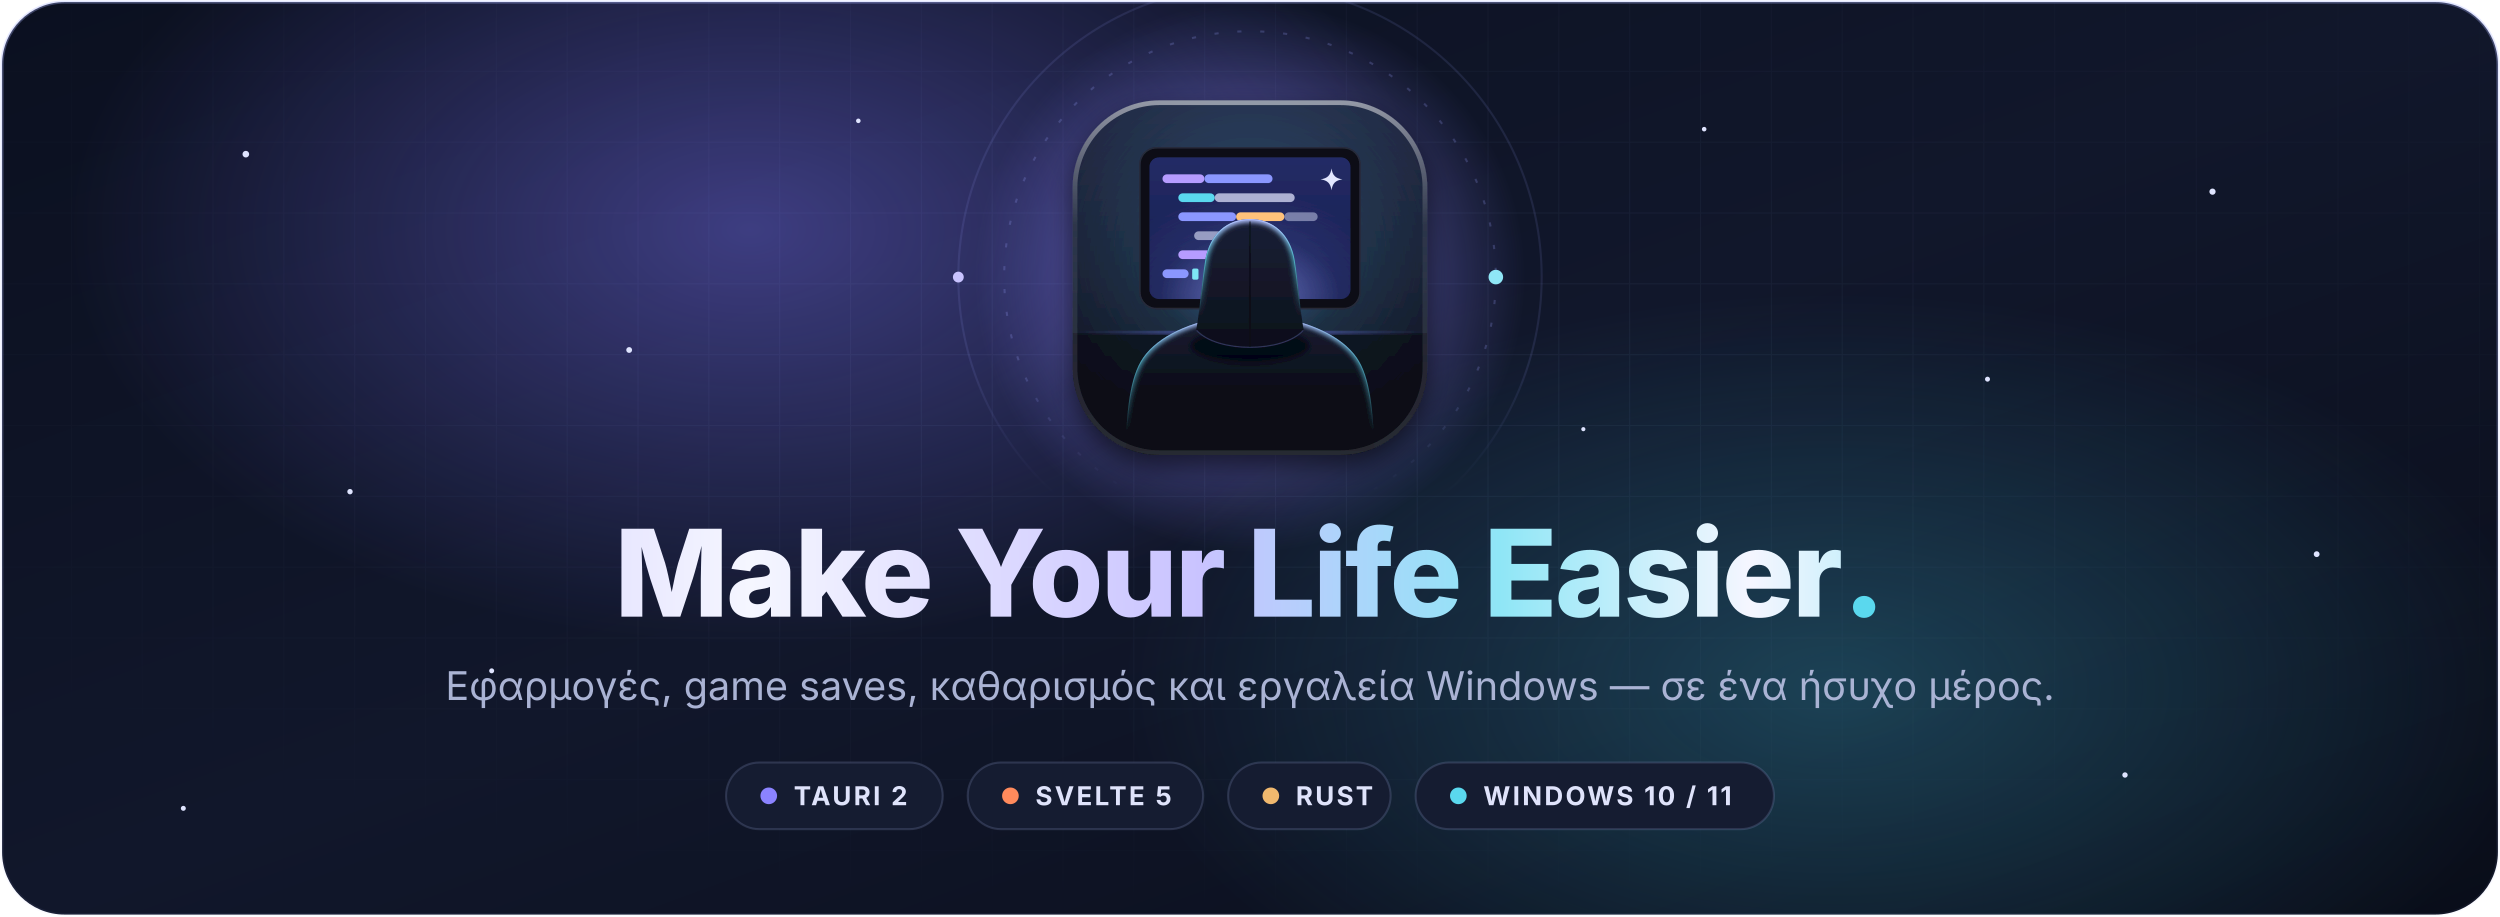
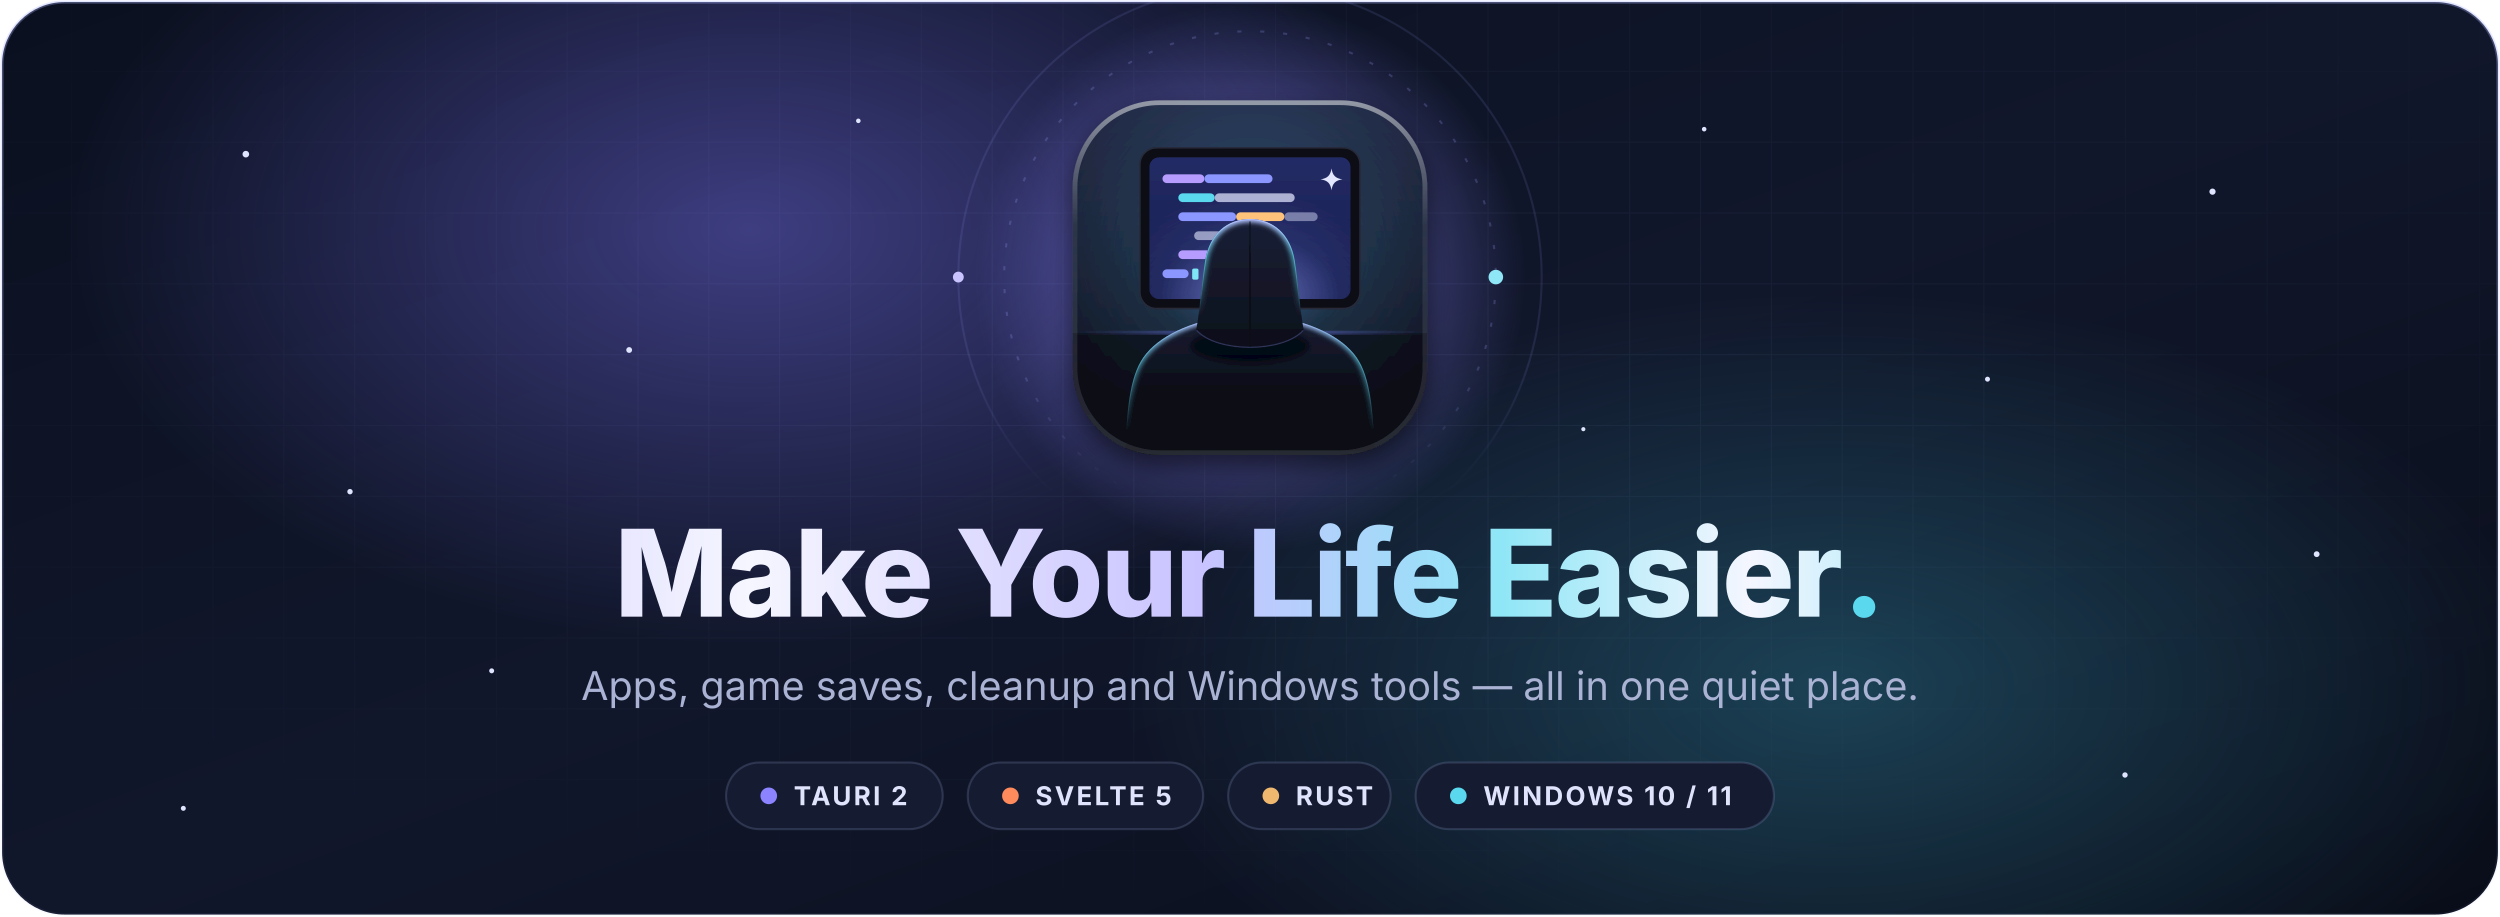
<svg xmlns="http://www.w3.org/2000/svg" width="1200" height="440" viewBox="0 0 1200 440" role="img" aria-labelledby="t d">
  <style>
    .glow-a { animation: drift-a 14s ease-in-out infinite alternate; }
    .glow-b { animation: drift-b 17s ease-in-out infinite alternate; }
    .star { animation: twinkle 4s ease-in-out infinite; }
    .halo { transform-box: fill-box; transform-origin: center; animation: pulse 4.5s ease-in-out infinite; }
    .orbit { transform-origin: 600px 133px; animation: spin 26s linear infinite; }
    .orbit.rev { animation-duration: 38s; animation-direction: reverse; }
    .ln { transform-box: fill-box; transform-origin: left center; animation: type 7s cubic-bezier(.3,.7,.3,1) infinite both; }
    .cursor { animation: blink 1s steps(1) infinite; }
    .spark { transform-box: fill-box; transform-origin: center; animation: sparkle 3.2s ease-in-out infinite; }
    .coder { animation: bob 2.4s ease-in-out infinite; }
    .screen-glow { animation: flicker 5s ease-in-out infinite; }
    .chip-dot { transform-box: fill-box; transform-origin: center; animation: pulse 2.6s ease-in-out infinite; }
    .rise { animation: rise 1s cubic-bezier(.2,.8,.2,1) both; }
    @keyframes drift-a { to { transform: translate(90px, 30px); } }
    @keyframes drift-b { to { transform: translate(-110px, -26px); } }
    @keyframes twinkle { 0%, 100% { opacity: .15; } 50% { opacity: .9; } }
    @keyframes pulse { 0%, 100% { transform: scale(.92); opacity: .65; } 50% { transform: scale(1.06); opacity: 1; } }
    @keyframes spin { to { transform: rotate(360deg); } }
    @keyframes type {
      0% { transform: scaleX(0); opacity: 1; }
      9% { transform: scaleX(1); }
      82% { transform: scaleX(1); opacity: 1; }
      92%, 100% { transform: scaleX(1); opacity: 0; }
    }
    @keyframes blink { 50% { opacity: 0; } }
    @keyframes sparkle { 0%, 100% { transform: scale(.7) rotate(0deg); opacity: .6; } 50% { transform: scale(1.15) rotate(90deg); opacity: 1; } }
    @keyframes bob { 0%, 100% { transform: translateY(0); } 50% { transform: translateY(-14px); } }
    @keyframes flicker { 0%, 100% { opacity: .8; } 45% { opacity: 1; } 55% { opacity: .7; } }
    @keyframes rise { from { opacity: 0; transform: translateY(14px); } }
    @media (prefers-reduced-motion: reduce) { * { animation: none !important; } }
  </style>
  <defs>
    <linearGradient id="bg" x1="0" y1="0" x2="1" y2="1">
      <stop stop-color="#0b1020" />
      <stop offset=".5" stop-color="#11172b" />
      <stop offset="1" stop-color="#090d19" />
    </linearGradient>
    <radialGradient id="glow-indigo">
      <stop stop-color="#7f76ff" stop-opacity=".42" />
      <stop offset="1" stop-color="#7f76ff" stop-opacity="0" />
    </radialGradient>
    <radialGradient id="glow-cyan">
      <stop stop-color="#45c8e6" stop-opacity=".26" />
      <stop offset="1" stop-color="#45c8e6" stop-opacity="0" />
    </radialGradient>
    <radialGradient id="halo">
      <stop offset=".45" stop-color="#8b83ff" stop-opacity=".42" />
      <stop offset="1" stop-color="#8b83ff" stop-opacity="0" />
    </radialGradient>
    <radialGradient id="grid-fade" cx=".5" cy=".38" r=".62">
      <stop stop-color="#fff" />
      <stop offset="1" stop-color="#fff" stop-opacity="0" />
    </radialGradient>
    <mask id="grid-mask">
      <rect width="1200" height="440" fill="url(#grid-fade)" />
    </mask>
    <pattern id="grid" width="34" height="34" patternUnits="userSpaceOnUse">
      <path d="M34 0H0v34" fill="none" stroke="#8e9bd0" stroke-opacity=".09" />
    </pattern>
    <linearGradient id="title" x1="360" y1="0" x2="840" y2="0" gradientUnits="userSpaceOnUse" spreadMethod="reflect">
      <stop stop-color="#f5f6ff" />
      <stop offset=".45" stop-color="#c9c3ff" />
      <stop offset=".75" stop-color="#8fe6f6" />
      <stop offset="1" stop-color="#f5f6ff" />
      <animateTransform attributeName="gradientTransform" type="translate" values="0 0; 480 0" dur="7s" repeatCount="indefinite" />
    </linearGradient>
    <linearGradient id="frame" x1="0" y1="0" x2="0" y2="1">
      <stop stop-color="#aab4ff" stop-opacity=".32" />
      <stop offset="1" stop-color="#aab4ff" stop-opacity=".06" />
    </linearGradient>
    <linearGradient id="orbit-fade-g" x1="0" y1="0" x2="0" y2="440" gradientUnits="userSpaceOnUse">
      <stop offset="0" stop-color="#fff" />
      <stop offset=".4" stop-color="#fff" />
      <stop offset=".54" stop-color="#fff" stop-opacity="0" />
    </linearGradient>
    <mask id="orbit-fade">
      <rect width="1200" height="440" fill="url(#orbit-fade-g)" />
    </mask>
    <clipPath id="card">
      <rect x="1" y="1" width="1198" height="438" rx="30" />
    </clipPath>
    <linearGradient id="i-bg" x1="0" y1="0" x2="0" y2="1">
      <stop offset="0" stop-color="#232a45" />
      <stop offset="1" stop-color="#0c0f18" />
    </linearGradient>
    <radialGradient id="i-spill" cx=".5" cy=".42" r=".58">
      <stop offset="0" stop-color="#6f7dff" stop-opacity=".6" />
      <stop offset=".5" stop-color="#4fb8e8" stop-opacity=".14" />
      <stop offset="1" stop-color="#4fb8e8" stop-opacity="0" />
    </radialGradient>
    <linearGradient id="i-rim" x1="0" y1="0" x2="0" y2="1">
      <stop offset="0" stop-color="#fff" stop-opacity=".5" />
      <stop offset=".35" stop-color="#fff" stop-opacity=".07" />
      <stop offset="1" stop-color="#fff" stop-opacity=".12" />
    </linearGradient>
    <linearGradient id="i-screen" x1="0" y1="0" x2="0" y2="1">
      <stop offset="0" stop-color="#232b66" />
      <stop offset="1" stop-color="#161c4a" />
    </linearGradient>
    <radialGradient id="i-screen-glow" cx=".5" cy="1" r=".75">
      <stop offset="0" stop-color="#a3b0ff" stop-opacity=".7" />
      <stop offset=".6" stop-color="#7f8fff" stop-opacity=".12" />
      <stop offset="1" stop-color="#7f8fff" stop-opacity="0" />
    </radialGradient>
    <linearGradient id="i-desk" x1="0" y1="0" x2="1" y2="0">
      <stop offset="0" stop-color="#3a4380" stop-opacity="0" />
      <stop offset=".5" stop-color="#5a66c8" />
      <stop offset="1" stop-color="#3a4380" stop-opacity="0" />
    </linearGradient>
    <linearGradient id="i-hood" x1="0" y1="0" x2="0" y2="1">
      <stop offset="0" stop-color="#1a2036" />
      <stop offset="1" stop-color="#0c0f1a" />
    </linearGradient>
    <linearGradient id="i-torso" x1="0" y1="0" x2="0" y2="1">
      <stop offset="0" stop-color="#181e33" />
      <stop offset=".55" stop-color="#090b13" />
    </linearGradient>
    <linearGradient id="i-edge" x1="0" y1="0" x2="0" y2="1">
      <stop offset="0" stop-color="#b3bfff" />
      <stop offset=".3" stop-color="#5fd4ec" stop-opacity=".6" />
      <stop offset=".75" stop-color="#5fd4ec" stop-opacity="0" />
    </linearGradient>
    <filter id="i-soft" x="-20%" y="-20%" width="140%" height="140%">
      <feGaussianBlur stdDeviation="6" />
    </filter>
    <filter id="blur" x="-50%" y="-50%" width="200%" height="200%">
      <feGaussianBlur stdDeviation="28" />
    </filter>
    <filter id="shadow" x="-30%" y="-30%" width="160%" height="170%">
      <feDropShadow dx="0" dy="26" stdDeviation="30" flood-color="#000" flood-opacity=".55" />
    </filter>
    <clipPath id="i-tile">
      <rect x="64" y="64" width="896" height="896" rx="220" />
    </clipPath>
    <path id="i-hood-shape" d="M512 364C454 364 410 402 399 468C390 522 386 592 376 646C428 704 596 704 648 646C638 592 634 522 625 468C614 402 570 364 512 364Z" />
    <path id="i-torso-shape" d="M440 612C346 628 268 668 236 724C206 776 198 866 196 1000H828C826 866 818 776 788 724C756 668 678 628 584 612Z" />
    <clipPath id="i-hood-clip">
      <use href="#i-hood-shape" />
    </clipPath>
    <clipPath id="i-torso-clip">
      <use href="#i-torso-shape" />
    </clipPath>
  </defs>
  <g clip-path="url(#card)">
    <rect width="1200" height="440" fill="url(#bg)" />
    <rect width="1200" height="440" fill="url(#grid)" mask="url(#grid-mask)" />
    <ellipse class="glow-a" cx="360" cy="110" rx="330" ry="200" fill="url(#glow-indigo)" />
    <ellipse class="glow-b" cx="880" cy="330" rx="340" ry="190" fill="url(#glow-cyan)" />
    <g fill="#dfe4ff">
      <circle class="star" cx="118" cy="74" r="1.6" />
      <circle class="star" cx="236" cy="322" r="1.2" style="animation-delay:-1.2s" />
      <circle class="star" cx="302" cy="168" r="1.4" style="animation-delay:-2.6s" />
      <circle class="star" cx="412" cy="58" r="1.1" style="animation-delay:-.6s" />
      <circle class="star" cx="168" cy="236" r="1.3" style="animation-delay:-3.1s" />
      <circle class="star" cx="1062" cy="92" r="1.5" style="animation-delay:-1.8s" />
      <circle class="star" cx="954" cy="182" r="1.2" style="animation-delay:-.3s" />
      <circle class="star" cx="1112" cy="266" r="1.4" style="animation-delay:-2.2s" />
      <circle class="star" cx="818" cy="62" r="1.1" style="animation-delay:-3.5s" />
      <circle class="star" cx="1020" cy="372" r="1.3" style="animation-delay:-1s" />
      <circle class="star" cx="88" cy="388" r="1.2" style="animation-delay:-2.9s" />
      <circle class="star" cx="760" cy="206" r="1" style="animation-delay:-1.5s" />
    </g>
    <circle class="halo" cx="600" cy="133" r="132" fill="url(#halo)" />
    <g mask="url(#orbit-fade)">
      <g class="orbit">
        <ellipse cx="600" cy="133" rx="118" ry="118" fill="none" stroke="#9aa4ff" stroke-opacity=".22" stroke-dasharray="2 9" />
        <circle cx="718" cy="133" r="3.5" fill="#8fe6f6" />
      </g>
      <g class="orbit rev">
        <ellipse cx="600" cy="133" rx="140" ry="140" fill="none" stroke="#9aa4ff" stroke-opacity=".12" />
        <circle cx="460" cy="133" r="2.6" fill="#c9c3ff" />
      </g>
    </g>
    <g transform="translate(502.7 36) scale(.19)" filter="url(#shadow)">
      <rect x="64" y="64" width="896" height="896" rx="220" fill="url(#i-bg)" />
      <g clip-path="url(#i-tile)">
        <rect x="64" y="64" width="896" height="896" fill="url(#i-spill)" />
        <rect x="64" y="652" width="896" height="308" fill="#080a12" opacity=".6" />
        <rect x="64" y="646" width="896" height="10" fill="url(#i-desk)" />
        <rect x="232" y="182" width="560" height="410" rx="44" fill="#090c15" />
        <rect x="234" y="184" width="556" height="406" rx="42" fill="none" stroke="#c8d0ff" stroke-opacity=".16" stroke-width="4" />
        <rect x="258" y="208" width="508" height="358" rx="24" fill="url(#i-screen)" />
        <rect class="screen-glow" x="258" y="208" width="508" height="358" rx="24" fill="url(#i-screen-glow)" />
        <g stroke-linecap="round" stroke-width="22">
          <path class="ln" d="M302 262h84" stroke="#b69cff" />
          <path class="ln" d="M408 262h150" stroke="#8b97ff" style="animation-delay:.25s" />
          <path class="ln" d="M342 310h70" stroke="#5ad8ee" style="animation-delay:.5s" />
          <path class="ln" d="M434 310h180" stroke="#e3e7ff" stroke-opacity=".72" style="animation-delay:.75s" />
          <path class="ln" d="M342 358h124" stroke="#8b97ff" style="animation-delay:1s" />
          <path class="ln" d="M488 358h100" stroke="#ffc27a" style="animation-delay:1.25s" />
          <path class="ln" d="M610 358h62" stroke="#e3e7ff" stroke-opacity=".45" style="animation-delay:1.5s" />
          <path class="ln" d="M382 406h116" stroke="#e3e7ff" stroke-opacity=".6" style="animation-delay:1.75s" />
          <path class="ln" d="M342 454h64" stroke="#b69cff" style="animation-delay:2s" />
          <path class="ln" d="M302 502h44" stroke="#8b97ff" style="animation-delay:2.25s" />
        </g>
        <rect class="cursor" x="366" y="489" width="16" height="28" rx="4" fill="#7ee6f5" />
        <path class="spark" d="M718 236c2.6 17.6 10 25 27.6 27.6-17.6 2.6-25 10-27.6 27.6-2.6-17.6-10-25-27.6-27.6 17.6-2.6 25-10 27.6-27.6z" fill="#e3e7ff" />
        <g class="coder">
          <use href="#i-torso-shape" fill="url(#i-torso)" />
          <g clip-path="url(#i-torso-clip)">
            <use href="#i-torso-shape" fill="none" stroke="url(#i-edge)" stroke-width="14" filter="url(#i-soft)" />
            <use href="#i-torso-shape" fill="none" stroke="url(#i-edge)" stroke-width="5" opacity=".7" />
            <ellipse cx="512" cy="684" rx="150" ry="44" fill="#04060b" opacity=".7" filter="url(#i-soft)" />
          </g>
          <use href="#i-hood-shape" fill="url(#i-hood)" />
          <g clip-path="url(#i-hood-clip)">
            <use href="#i-hood-shape" fill="none" stroke="url(#i-edge)" stroke-width="16" filter="url(#i-soft)" />
            <use href="#i-hood-shape" fill="none" stroke="url(#i-edge)" stroke-width="5" />
            <path d="M512 370V690" stroke="#04060b" stroke-opacity=".45" stroke-width="5" />
            <path d="M376 646C428 704 596 704 648 646" fill="none" stroke="#8b97ff" stroke-opacity=".28" stroke-width="6" />
          </g>
        </g>
      </g>
      <rect x="70" y="70" width="884" height="884" rx="214" fill="none" stroke="url(#i-rim)" stroke-width="12" />
    </g>
    <g font-family="'Segoe UI Variable Display', 'Segoe UI', Inter, system-ui, -apple-system, Helvetica, Arial, sans-serif" text-anchor="middle">
      <text class="rise" x="600" y="296" font-size="58" font-weight="800" letter-spacing="-1.2" fill="url(#title)">Make Your Life Easier<tspan fill="#5ad8ee">.</tspan>
      </text>
-       <text class="rise" x="600" y="336" font-size="19" fill="#aab3d4" style="animation-delay:.15s">Εφαρμογές, game saves, καθαρισμός και εργαλεία Windows — σε ένα ήσυχο μέρος.</text>
+       <text class="rise" x="600" y="336" font-size="19" fill="#aab3d4" style="animation-delay:.15s">Apps, game saves, cleanup and Windows tools — all in one quiet place.</text>
    </g>
    <g class="rise" font-family="'Segoe UI', Inter, system-ui, Helvetica, Arial, sans-serif" font-size="12.5" font-weight="700" letter-spacing="1.1" style="animation-delay:.3s">
      <rect x="348.5" y="366" width="104" height="32" rx="16" fill="#151c31" stroke="#8e9bd0" stroke-opacity=".22" />
      <circle class="chip-dot" cx="369" cy="382" r="4" fill="#8b83ff" />
      <text x="381" y="386.5" fill="#dfe3fb">TAURI 2</text>
      <rect x="464.5" y="366" width="113" height="32" rx="16" fill="#151c31" stroke="#8e9bd0" stroke-opacity=".22" />
      <circle class="chip-dot" cx="485" cy="382" r="4" fill="#ff8a5c" style="animation-delay:-.6s" />
      <text x="497" y="386.5" fill="#dfe3fb">SVELTE 5</text>
      <rect x="589.5" y="366" width="78" height="32" rx="16" fill="#151c31" stroke="#8e9bd0" stroke-opacity=".22" />
      <circle class="chip-dot" cx="610" cy="382" r="4" fill="#f0b86e" style="animation-delay:-1.2s" />
      <text x="622" y="386.5" fill="#dfe3fb">RUST</text>
      <rect x="679.5" y="366" width="172" height="32" rx="16" fill="#151c31" stroke="#8e9bd0" stroke-opacity=".22" />
      <circle class="chip-dot" cx="700" cy="382" r="4" fill="#5ad8ee" style="animation-delay:-1.8s" />
      <text x="712" y="386.5" fill="#dfe3fb">WINDOWS 10 / 11</text>
    </g>
  </g>
  <rect x="1" y="1" width="1198" height="438" rx="30" fill="none" stroke="url(#frame)" stroke-width="1.5" />
</svg>
